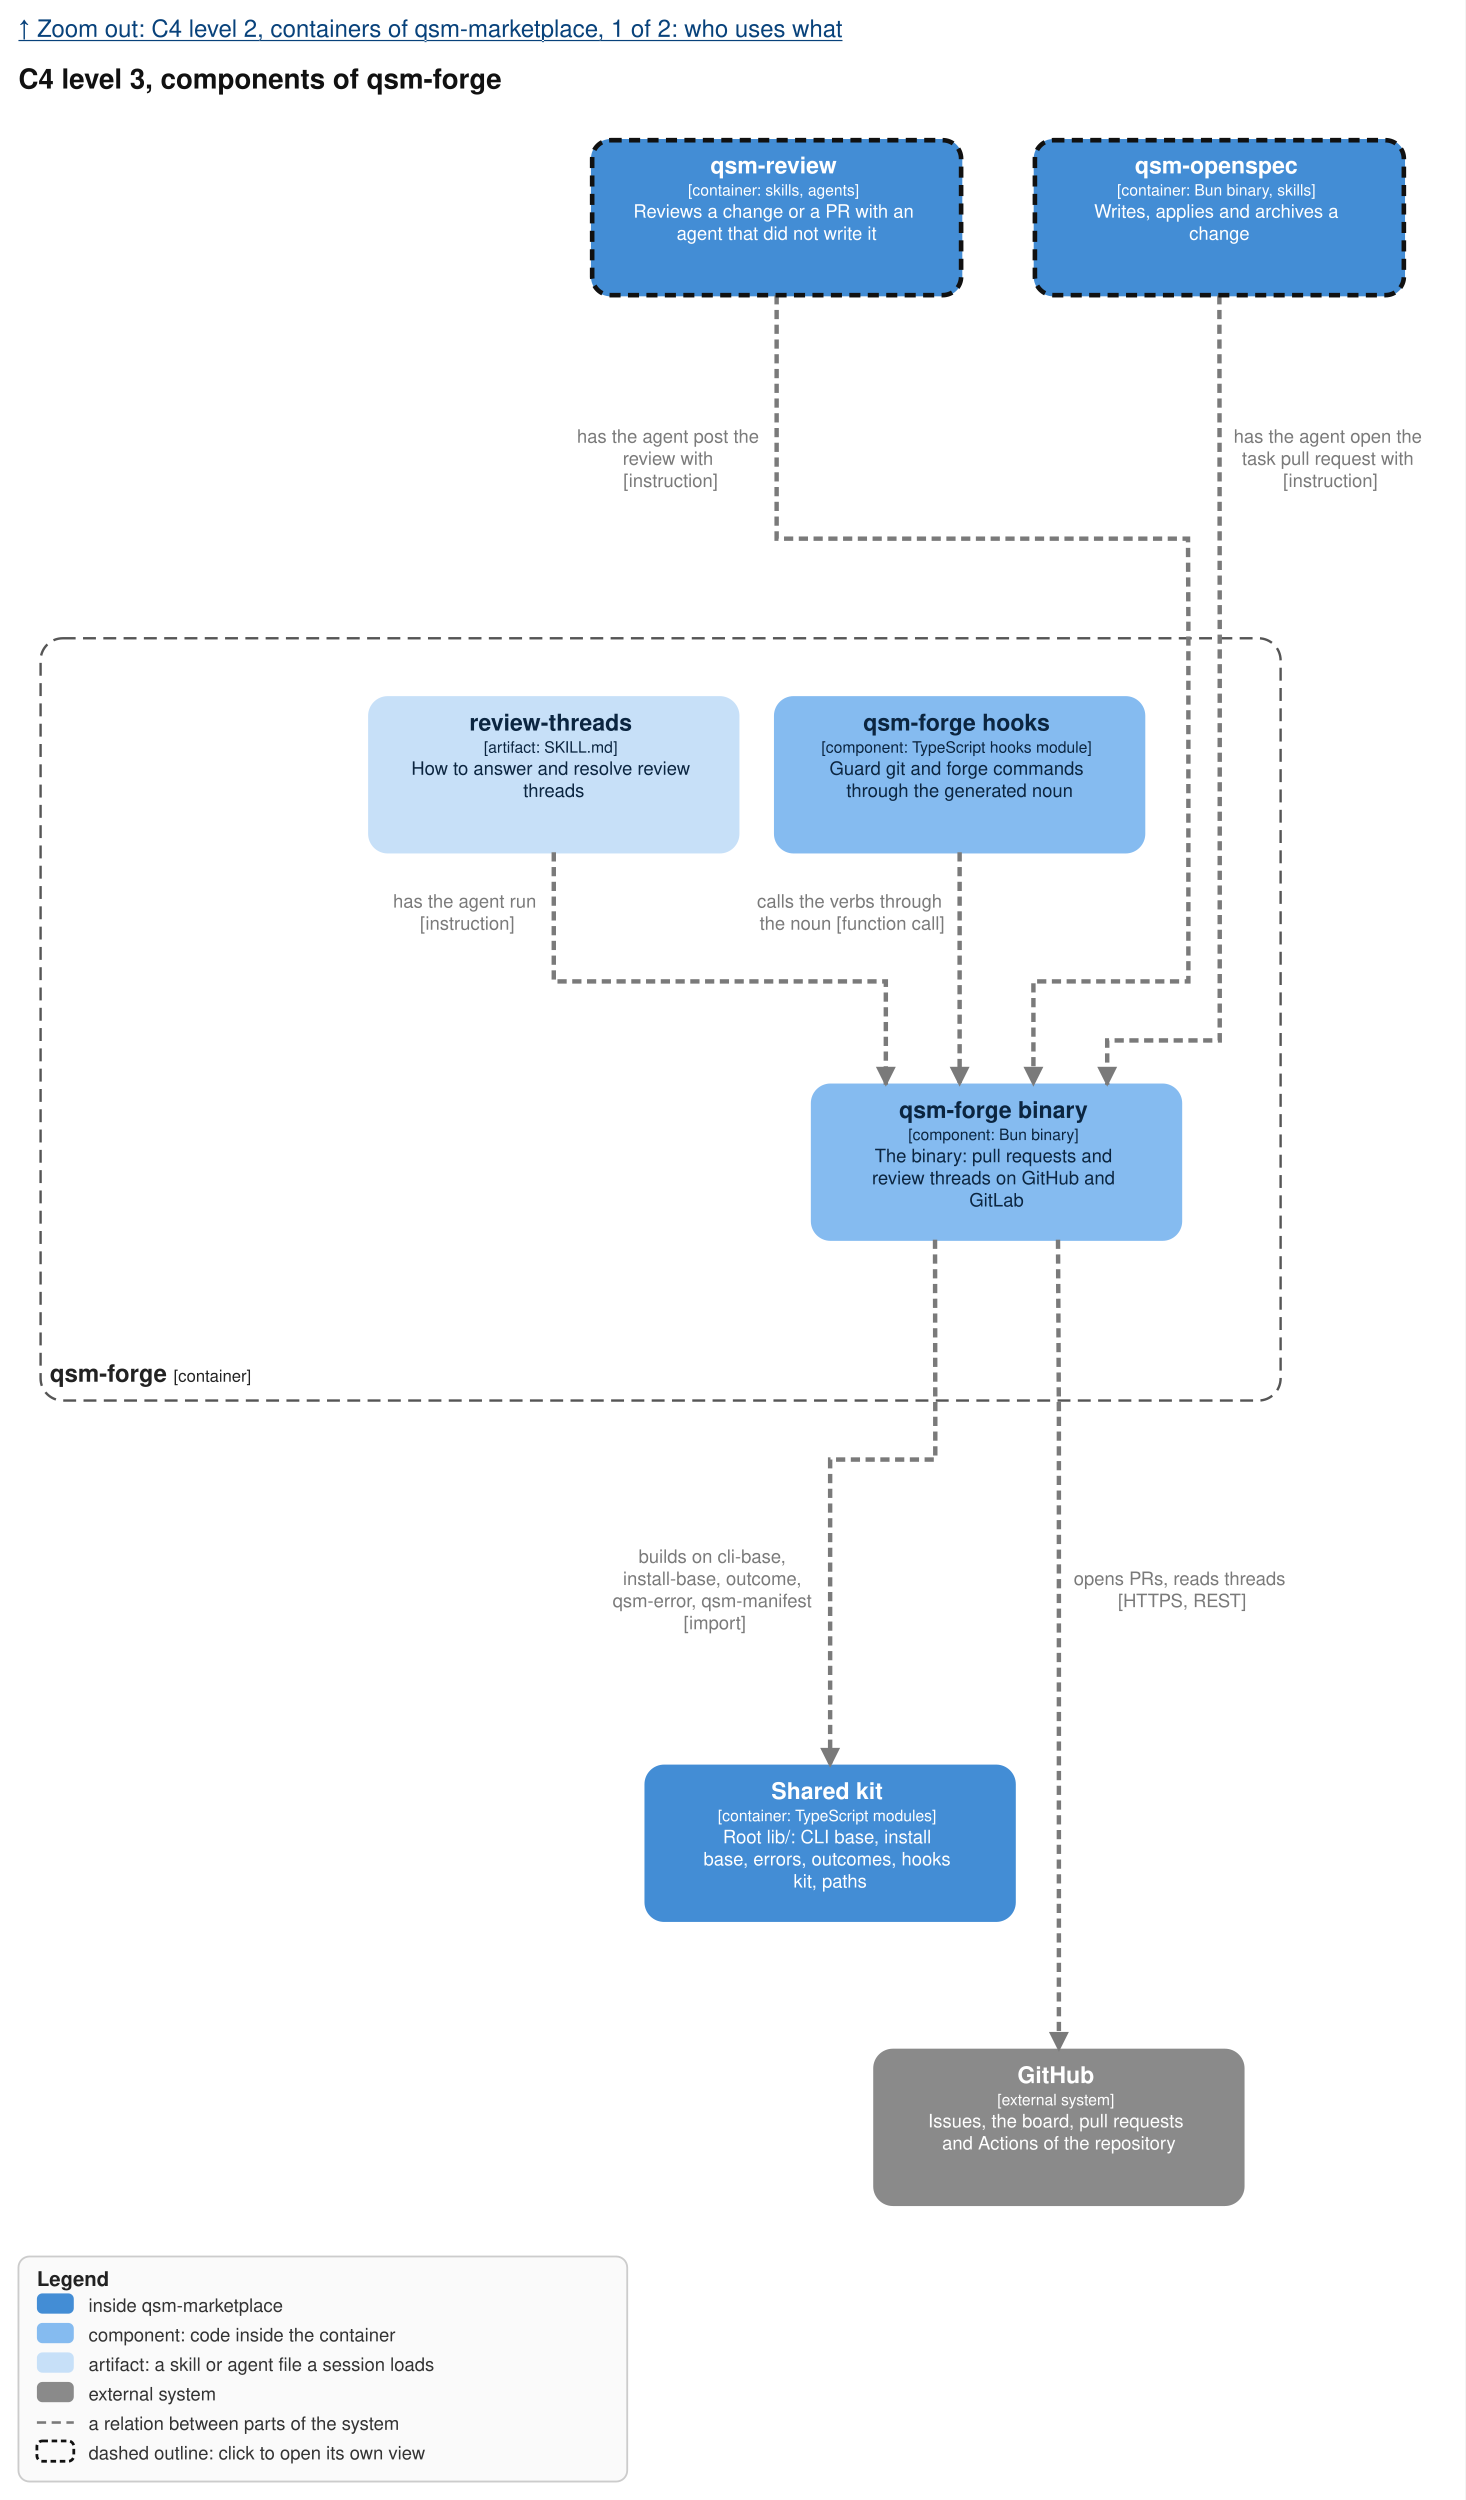
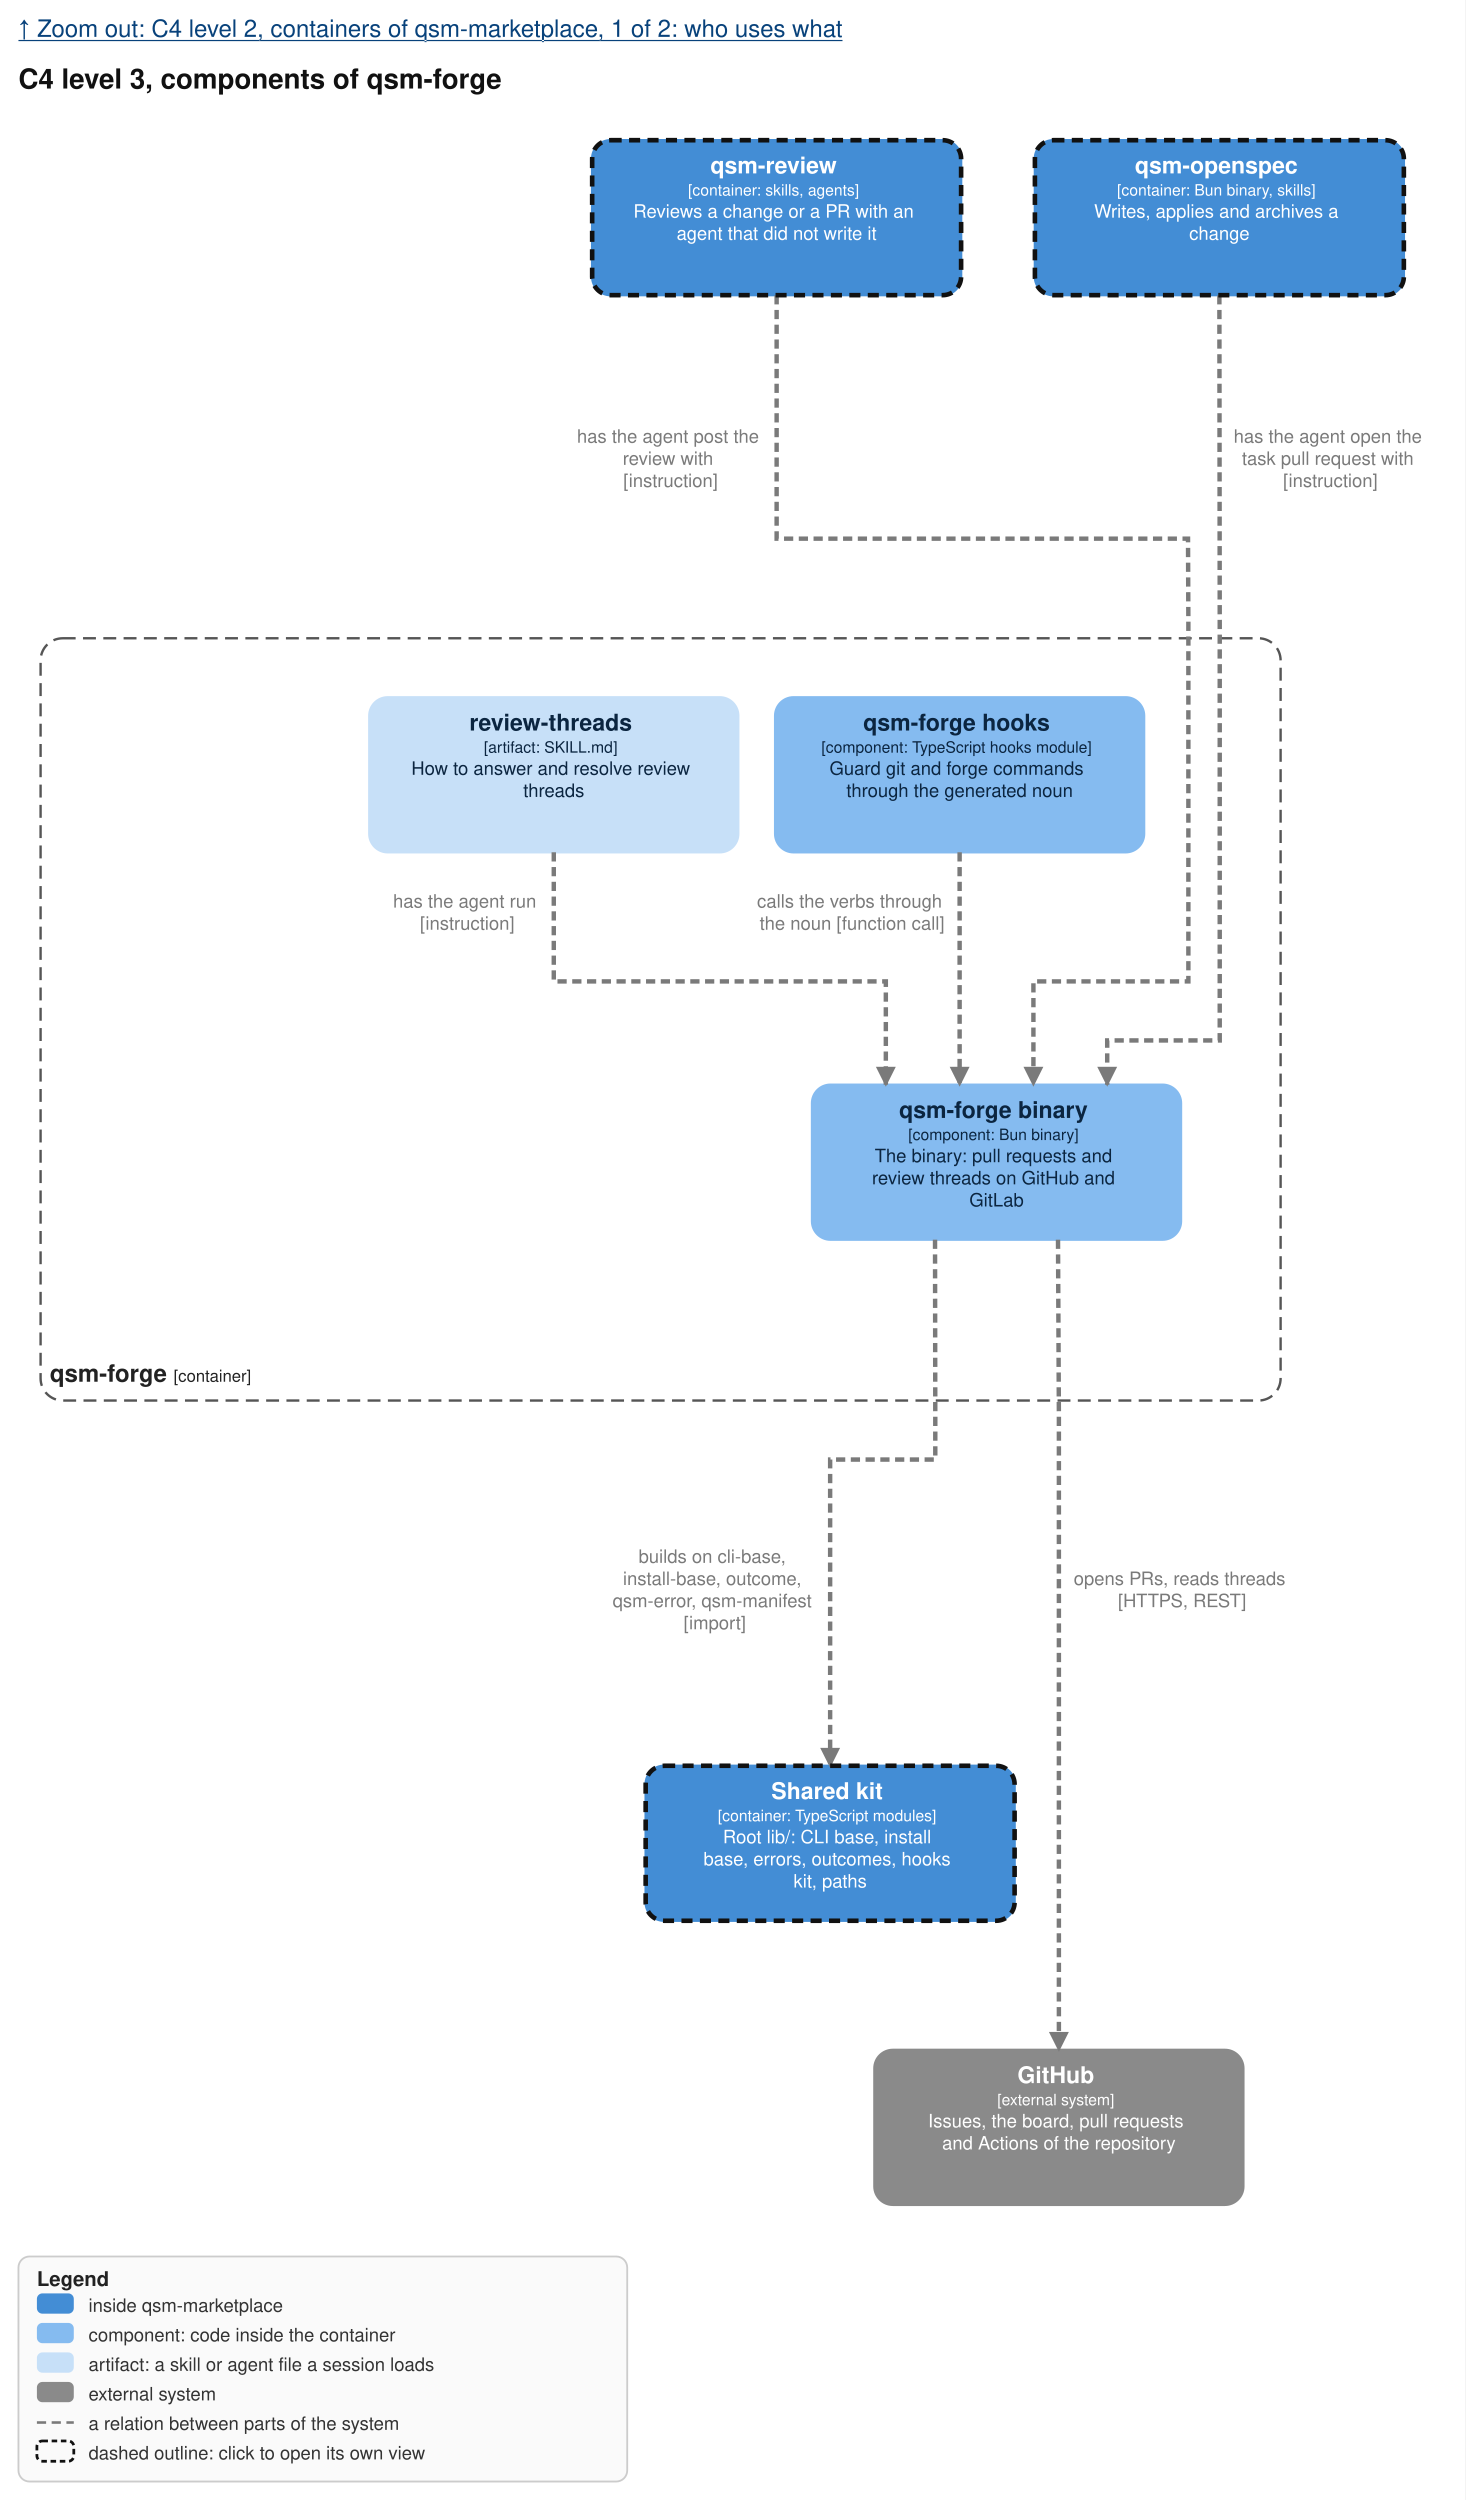
<svg xmlns="http://www.w3.org/2000/svg" content="&lt;mxfile host=&quot;qsm-c4&quot;&gt;&lt;diagram name=&quot;components-forge&quot; id=&quot;components-forge&quot;&gt;&lt;mxGraphModel grid=&quot;1&quot; gridSize=&quot;10&quot; page=&quot;0&quot;&gt;&lt;root&gt;&lt;mxCell id=&quot;0&quot;/&gt;&lt;mxCell id=&quot;1&quot; parent=&quot;0&quot;/&gt;&lt;object id=&quot;c2&quot; label=&quot;&amp;lt;b&amp;gt;%c4Name%&amp;lt;/b&amp;gt;&amp;lt;div&amp;gt;[%c4Application%]&amp;lt;/div&amp;gt;&quot; placeholders=&quot;1&quot; c4Type=&quot;ContainerScopeBoundary&quot; c4Name=&quot;qsm-forge&quot; c4Application=&quot;Container&quot; c4Id=&quot;mp.forge&quot;&gt;&lt;mxCell style=&quot;rounded=1;fontSize=11;whiteSpace=wrap;html=1;dashed=1;arcSize=4;fillColor=none;strokeColor=#555555;fontColor=#222222;align=left;verticalAlign=bottom;spacing=10;dashPattern=8 4;metaEdit=1;connectable=0;&quot; vertex=&quot;1&quot; parent=&quot;1&quot;&gt;&lt;mxGeometry x=&quot;12&quot; y=&quot;282&quot; width=&quot;672.192&quot; height=&quot;413.2&quot; as=&quot;geometry&quot;/&gt;&lt;/mxCell&gt;&lt;/object&gt;&lt;object id=&quot;c3&quot; label=&quot;&amp;lt;b&amp;gt;%c4Name%&amp;lt;/b&amp;gt;&amp;lt;div&amp;gt;[%c4Type%%c4TechnologySep%%c4Technology%]&amp;lt;/div&amp;gt;&amp;lt;div style=&amp;quot;font-size:11px&amp;quot;&amp;gt;%c4Description%&amp;lt;/div&amp;gt;&quot; placeholders=&quot;1&quot; c4Type=&quot;Component&quot; c4Name=&quot;qsm-forge binary&quot; c4Technology=&quot;Bun binary&quot; c4TechnologySep=&quot;: &quot; c4Description=&quot;The binary: pull requests and review threads on GitHub and GitLab&quot; c4Id=&quot;mp.forge.tool&quot; c4Tags=&quot;&quot; c4Path=&quot;plugins/qsm-forge/scripts&quot;&gt;&lt;mxCell style=&quot;rounded=1;whiteSpace=wrap;html=1;arcSize=10;fillColor=#85bbf0;strokeColor=#85bbf0;fontColor=#0b2540;metaEdit=1;resizable=1;&quot; vertex=&quot;1&quot; parent=&quot;1&quot;&gt;&lt;mxGeometry x=&quot;430.192&quot; y=&quot;524&quot; width=&quot;200&quot; height=&quot;84&quot; as=&quot;geometry&quot;/&gt;&lt;/mxCell&gt;&lt;/object&gt;&lt;object id=&quot;c4&quot; label=&quot;&amp;lt;b&amp;gt;%c4Name%&amp;lt;/b&amp;gt;&amp;lt;div&amp;gt;[%c4Type%%c4TechnologySep%%c4Technology%]&amp;lt;/div&amp;gt;&amp;lt;div style=&amp;quot;font-size:11px&amp;quot;&amp;gt;%c4Description%&amp;lt;/div&amp;gt;&quot; placeholders=&quot;1&quot; c4Type=&quot;Component&quot; c4Name=&quot;qsm-forge hooks&quot; c4Technology=&quot;TypeScript hooks module&quot; c4TechnologySep=&quot;: &quot; c4Description=&quot;Guard git and forge commands through the generated noun&quot; c4Id=&quot;mp.forge.hooks&quot; c4Tags=&quot;&quot; c4Path=&quot;plugins/qsm-forge/hooks&quot;&gt;&lt;mxCell style=&quot;rounded=1;whiteSpace=wrap;html=1;arcSize=10;fillColor=#85bbf0;strokeColor=#85bbf0;fontColor=#0b2540;metaEdit=1;resizable=1;&quot; vertex=&quot;1&quot; parent=&quot;1&quot;&gt;&lt;mxGeometry x=&quot;410.192&quot; y=&quot;314&quot; width=&quot;200&quot; height=&quot;84&quot; as=&quot;geometry&quot;/&gt;&lt;/mxCell&gt;&lt;/object&gt;&lt;object id=&quot;c5&quot; label=&quot;&amp;lt;b&amp;gt;%c4Name%&amp;lt;/b&amp;gt;&amp;lt;div&amp;gt;[%c4Type%%c4TechnologySep%%c4Technology%]&amp;lt;/div&amp;gt;&amp;lt;div style=&amp;quot;font-size:11px&amp;quot;&amp;gt;%c4Description%&amp;lt;/div&amp;gt;&quot; placeholders=&quot;1&quot; c4Type=&quot;Component&quot; c4Name=&quot;review-threads&quot; c4Technology=&quot;SKILL.md&quot; c4TechnologySep=&quot;: &quot; c4Description=&quot;How to answer and resolve review threads&quot; c4Id=&quot;mp.forge.threads&quot; c4Tags=&quot;artifact&quot; c4Path=&quot;plugins/qsm-forge/skills/review-threads&quot;&gt;&lt;mxCell style=&quot;rounded=1;whiteSpace=wrap;html=1;arcSize=10;fillColor=#c7e0f8;strokeColor=#c7e0f8;fontColor=#0b2540;metaEdit=1;resizable=1;&quot; vertex=&quot;1&quot; parent=&quot;1&quot;&gt;&lt;mxGeometry x=&quot;190.192&quot; y=&quot;314&quot; width=&quot;200&quot; height=&quot;84&quot; as=&quot;geometry&quot;/&gt;&lt;/mxCell&gt;&lt;/object&gt;&lt;object id=&quot;c6&quot; label=&quot;&amp;lt;b&amp;gt;%c4Name%&amp;lt;/b&amp;gt;&amp;lt;div&amp;gt;[%c4Type%%c4TechnologySep%%c4Technology%]&amp;lt;/div&amp;gt;&amp;lt;div style=&amp;quot;font-size:11px&amp;quot;&amp;gt;%c4Description%&amp;lt;/div&amp;gt;&quot; placeholders=&quot;1&quot; c4Type=&quot;Container&quot; c4Name=&quot;qsm-review&quot; c4Technology=&quot;skills, agents&quot; c4TechnologySep=&quot;: &quot; c4Description=&quot;Reviews a change or a PR with an agent that did not write it&quot; c4Id=&quot;mp.review&quot; c4Tags=&quot;&quot; c4Path=&quot;plugins/qsm-review&quot; c4Group=&quot;Features&quot;&gt;&lt;mxCell style=&quot;rounded=1;whiteSpace=wrap;html=1;arcSize=10;fillColor=#438dd5;strokeColor=#438dd5;fontColor=#ffffff;metaEdit=1;resizable=1;&quot; vertex=&quot;1&quot; parent=&quot;1&quot;&gt;&lt;mxGeometry x=&quot;311&quot; y=&quot;12&quot; width=&quot;200&quot; height=&quot;84&quot; as=&quot;geometry&quot;/&gt;&lt;/mxCell&gt;&lt;/object&gt;&lt;object id=&quot;c7&quot; label=&quot;&amp;lt;b&amp;gt;%c4Name%&amp;lt;/b&amp;gt;&amp;lt;div&amp;gt;[%c4Type%%c4TechnologySep%%c4Technology%]&amp;lt;/div&amp;gt;&amp;lt;div style=&amp;quot;font-size:11px&amp;quot;&amp;gt;%c4Description%&amp;lt;/div&amp;gt;&quot; placeholders=&quot;1&quot; c4Type=&quot;Container&quot; c4Name=&quot;qsm-openspec&quot; c4Technology=&quot;Bun binary, skills&quot; c4TechnologySep=&quot;: &quot; c4Description=&quot;Writes, applies and archives a change&quot; c4Id=&quot;mp.spec&quot; c4Tags=&quot;&quot; c4Path=&quot;plugins/qsm-openspec&quot; c4Group=&quot;Features&quot;&gt;&lt;mxCell style=&quot;rounded=1;whiteSpace=wrap;html=1;arcSize=10;fillColor=#438dd5;strokeColor=#438dd5;fontColor=#ffffff;metaEdit=1;resizable=1;&quot; vertex=&quot;1&quot; parent=&quot;1&quot;&gt;&lt;mxGeometry x=&quot;551&quot; y=&quot;12&quot; width=&quot;200&quot; height=&quot;84&quot; as=&quot;geometry&quot;/&gt;&lt;/mxCell&gt;&lt;/object&gt;&lt;object id=&quot;c8&quot; label=&quot;&amp;lt;b&amp;gt;%c4Name%&amp;lt;/b&amp;gt;&amp;lt;div&amp;gt;[%c4Type%%c4TechnologySep%%c4Technology%]&amp;lt;/div&amp;gt;&amp;lt;div style=&amp;quot;font-size:11px&amp;quot;&amp;gt;%c4Description%&amp;lt;/div&amp;gt;&quot; placeholders=&quot;1&quot; c4Type=&quot;Container&quot; c4Name=&quot;Shared kit&quot; c4Technology=&quot;TypeScript modules&quot; c4TechnologySep=&quot;: &quot; c4Description=&quot;Root lib/: CLI base, install base, errors, outcomes, hooks kit, paths&quot; c4Id=&quot;mp.lib&quot; c4Tags=&quot;shared&quot; c4Path=&quot;lib&quot; c4Group=&quot;Core&quot;&gt;&lt;mxCell style=&quot;rounded=1;whiteSpace=wrap;html=1;arcSize=10;fillColor=#438dd5;strokeColor=#438dd5;fontColor=#ffffff;metaEdit=1;resizable=1;&quot; vertex=&quot;1&quot; parent=&quot;1&quot;&gt;&lt;mxGeometry x=&quot;340&quot; y=&quot;893.2&quot; width=&quot;200&quot; height=&quot;84&quot; as=&quot;geometry&quot;/&gt;&lt;/mxCell&gt;&lt;/object&gt;&lt;object id=&quot;c9&quot; label=&quot;&amp;lt;b&amp;gt;%c4Name%&amp;lt;/b&amp;gt;&amp;lt;div&amp;gt;[%c4Type%%c4TechnologySep%%c4Technology%]&amp;lt;/div&amp;gt;&amp;lt;div style=&amp;quot;font-size:11px&amp;quot;&amp;gt;%c4Description%&amp;lt;/div&amp;gt;&quot; placeholders=&quot;1&quot; c4Type=&quot;Software System&quot; c4Name=&quot;GitHub&quot; c4Technology=&quot;&quot; c4TechnologySep=&quot;&quot; c4Description=&quot;Issues, the board, pull requests and Actions of the repository&quot; c4Id=&quot;github&quot; c4Tags=&quot;external&quot;&gt;&lt;mxCell style=&quot;rounded=1;whiteSpace=wrap;html=1;arcSize=10;fillColor=#8a8a8a;strokeColor=#8a8a8a;fontColor=#ffffff;metaEdit=1;resizable=1;&quot; vertex=&quot;1&quot; parent=&quot;1&quot;&gt;&lt;mxGeometry x=&quot;464&quot; y=&quot;1047.2&quot; width=&quot;200&quot; height=&quot;84&quot; as=&quot;geometry&quot;/&gt;&lt;/mxCell&gt;&lt;/object&gt;&lt;object id=&quot;c10&quot; label=&quot;%c4Description%&quot; placeholders=&quot;1&quot; c4Type=&quot;Relationship&quot; c4Description=&quot;has the agent post the review with [instruction]&quot;&gt;&lt;mxCell style=&quot;edgeStyle=orthogonalEdgeStyle;rounded=1;endArrow=blockThin;endFill=1;html=1;fontSize=10;strokeColor=#7a7a7a;fontColor=#7a7a7a;strokeWidth=2.4;dashed=1;metaEdit=1;&quot; edge=&quot;1&quot; parent=&quot;1&quot; source=&quot;c6&quot; target=&quot;c3&quot;&gt;&lt;mxGeometry relative=&quot;1&quot; as=&quot;geometry&quot;&gt;&lt;Array as=&quot;points&quot;&gt;&lt;mxPoint x=&quot;411&quot; y=&quot;228&quot;/&gt;&lt;mxPoint x=&quot;634&quot; y=&quot;228&quot;/&gt;&lt;mxPoint x=&quot;634.192&quot; y=&quot;274&quot;/&gt;&lt;mxPoint x=&quot;634.192&quot; y=&quot;468&quot;/&gt;&lt;mxPoint x=&quot;550.192&quot; y=&quot;468&quot;/&gt;&lt;/Array&gt;&lt;/mxGeometry&gt;&lt;/mxCell&gt;&lt;/object&gt;&lt;object id=&quot;c11&quot; label=&quot;%c4Description%&quot; placeholders=&quot;1&quot; c4Type=&quot;Relationship&quot; c4Description=&quot;has the agent open the task pull request with [instruction]&quot;&gt;&lt;mxCell style=&quot;edgeStyle=orthogonalEdgeStyle;rounded=1;endArrow=blockThin;endFill=1;html=1;fontSize=10;strokeColor=#7a7a7a;fontColor=#7a7a7a;strokeWidth=2.4;dashed=1;metaEdit=1;&quot; edge=&quot;1&quot; parent=&quot;1&quot; source=&quot;c7&quot; target=&quot;c3&quot;&gt;&lt;mxGeometry relative=&quot;1&quot; as=&quot;geometry&quot;&gt;&lt;Array as=&quot;points&quot;&gt;&lt;mxPoint x=&quot;651.192&quot; y=&quot;274&quot;/&gt;&lt;mxPoint x=&quot;651.192&quot; y=&quot;500&quot;/&gt;&lt;mxPoint x=&quot;590.192&quot; y=&quot;500&quot;/&gt;&lt;/Array&gt;&lt;/mxGeometry&gt;&lt;/mxCell&gt;&lt;/object&gt;&lt;object id=&quot;c12&quot; label=&quot;%c4Description%&quot; placeholders=&quot;1&quot; c4Type=&quot;Relationship&quot; c4Description=&quot;builds on cli-base, install-base, outcome, qsm-error, qsm-manifest [import]&quot;&gt;&lt;mxCell style=&quot;edgeStyle=orthogonalEdgeStyle;rounded=1;endArrow=blockThin;endFill=1;html=1;fontSize=10;strokeColor=#7a7a7a;fontColor=#7a7a7a;strokeWidth=2.4;dashed=1;metaEdit=1;&quot; edge=&quot;1&quot; parent=&quot;1&quot; source=&quot;c3&quot; target=&quot;c8&quot;&gt;&lt;mxGeometry relative=&quot;1&quot; as=&quot;geometry&quot;&gt;&lt;Array as=&quot;points&quot;&gt;&lt;mxPoint x=&quot;497&quot; y=&quot;703.2&quot;/&gt;&lt;mxPoint x=&quot;497&quot; y=&quot;727.2&quot;/&gt;&lt;mxPoint x=&quot;440&quot; y=&quot;727.2&quot;/&gt;&lt;/Array&gt;&lt;/mxGeometry&gt;&lt;/mxCell&gt;&lt;/object&gt;&lt;object id=&quot;c13&quot; label=&quot;%c4Description%&quot; placeholders=&quot;1&quot; c4Type=&quot;Relationship&quot; c4Description=&quot;calls the verbs through the noun [function call]&quot;&gt;&lt;mxCell style=&quot;edgeStyle=orthogonalEdgeStyle;rounded=1;endArrow=blockThin;endFill=1;html=1;fontSize=10;strokeColor=#7a7a7a;fontColor=#7a7a7a;strokeWidth=2.4;dashed=1;metaEdit=1;&quot; edge=&quot;1&quot; parent=&quot;1&quot; source=&quot;c4&quot; target=&quot;c3&quot;&gt;&lt;mxGeometry relative=&quot;1&quot; as=&quot;geometry&quot;&gt;&lt;Array as=&quot;points&quot;&gt;&lt;/Array&gt;&lt;/mxGeometry&gt;&lt;/mxCell&gt;&lt;/object&gt;&lt;object id=&quot;c14&quot; label=&quot;%c4Description%&quot; placeholders=&quot;1&quot; c4Type=&quot;Relationship&quot; c4Description=&quot;has the agent run [instruction]&quot;&gt;&lt;mxCell style=&quot;edgeStyle=orthogonalEdgeStyle;rounded=1;endArrow=blockThin;endFill=1;html=1;fontSize=10;strokeColor=#7a7a7a;fontColor=#7a7a7a;strokeWidth=2.4;dashed=1;metaEdit=1;&quot; edge=&quot;1&quot; parent=&quot;1&quot; source=&quot;c5&quot; target=&quot;c3&quot;&gt;&lt;mxGeometry relative=&quot;1&quot; as=&quot;geometry&quot;&gt;&lt;Array as=&quot;points&quot;&gt;&lt;mxPoint x=&quot;290.192&quot; y=&quot;468&quot;/&gt;&lt;mxPoint x=&quot;470.192&quot; y=&quot;468&quot;/&gt;&lt;/Array&gt;&lt;/mxGeometry&gt;&lt;/mxCell&gt;&lt;/object&gt;&lt;object id=&quot;c15&quot; label=&quot;%c4Description%&quot; placeholders=&quot;1&quot; c4Type=&quot;Relationship&quot; c4Description=&quot;opens PRs, reads threads [HTTPS, REST]&quot;&gt;&lt;mxCell style=&quot;edgeStyle=orthogonalEdgeStyle;rounded=1;endArrow=blockThin;endFill=1;html=1;fontSize=10;strokeColor=#7a7a7a;fontColor=#7a7a7a;strokeWidth=2.4;dashed=1;metaEdit=1;&quot; edge=&quot;1&quot; parent=&quot;1&quot; source=&quot;c3&quot; target=&quot;c9&quot;&gt;&lt;mxGeometry relative=&quot;1&quot; as=&quot;geometry&quot;&gt;&lt;Array as=&quot;points&quot;&gt;&lt;mxPoint x=&quot;564&quot; y=&quot;703.2&quot;/&gt;&lt;/Array&gt;&lt;/mxGeometry&gt;&lt;/mxCell&gt;&lt;/object&gt;&lt;/root&gt;&lt;/mxGraphModel&gt;&lt;/diagram&gt;&lt;/mxfile&gt;" width="794.3" height="1355.2" viewBox="-10 -64 794.3 1355.2" font-family="Helvetica, Arial, sans-serif">
  <defs>
    <marker id="a08427b" viewBox="0 0 10 10" refX="9" refY="5" markerWidth="4.5" markerHeight="4.5" orient="auto">
      <path d="M0,0L10,5L0,10z" fill="#08427b" />
    </marker>
    <marker id="a6b4fbb" viewBox="0 0 10 10" refX="9" refY="5" markerWidth="4.5" markerHeight="4.5" orient="auto">
      <path d="M0,0L10,5L0,10z" fill="#6b4fbb" />
    </marker>
    <marker id="ac2410c" viewBox="0 0 10 10" refX="9" refY="5" markerWidth="4.5" markerHeight="4.5" orient="auto">
      <path d="M0,0L10,5L0,10z" fill="#c2410c" />
    </marker>
    <marker id="a15803d" viewBox="0 0 10 10" refX="9" refY="5" markerWidth="4.5" markerHeight="4.5" orient="auto">
      <path d="M0,0L10,5L0,10z" fill="#15803d" />
    </marker>
    <marker id="a0f766e" viewBox="0 0 10 10" refX="9" refY="5" markerWidth="4.5" markerHeight="4.5" orient="auto">
      <path d="M0,0L10,5L0,10z" fill="#0f766e" />
    </marker>
    <marker id="ab91c1c" viewBox="0 0 10 10" refX="9" refY="5" markerWidth="4.5" markerHeight="4.5" orient="auto">
      <path d="M0,0L10,5L0,10z" fill="#b91c1c" />
    </marker>
    <marker id="a7a7a7a" viewBox="0 0 10 10" refX="9" refY="5" markerWidth="4.5" markerHeight="4.5" orient="auto">
      <path d="M0,0L10,5L0,10z" fill="#7a7a7a" />
    </marker>
  </defs>
  <rect x="-10" y="-64" width="794.3" height="1355.2" fill="#ffffff" />
  <text x="0" y="-16" font-size="15" font-weight="bold" fill="#111111">C4 level 3, components of qsm-forge</text>
  <rect x="12" y="282" width="672.192" height="413.2" rx="12" fill="none" stroke="#555555" stroke-width="1.3" stroke-dasharray="7 4" />
  <rect x="430.192" y="524" width="200" height="84" rx="10" fill="#85bbf0" stroke="#85bbf0" stroke-width="1.3" />
  <text x="530.192" y="542" text-anchor="middle" fill="#0b2540">
    <tspan font-size="12.5" font-weight="bold">qsm-forge binary</tspan>
    <tspan x="530.192" dy="12" font-size="8.5">[component: Bun binary]</tspan>
    <tspan x="530.192" dy="12" font-size="10">The binary: pull requests and</tspan>
    <tspan x="530.192" dy="12" font-size="10">review threads on GitHub and</tspan>
    <tspan x="530.192" dy="12" font-size="10">GitLab</tspan>
  </text>
  <rect x="410.192" y="314" width="200" height="84" rx="10" fill="#85bbf0" stroke="#85bbf0" stroke-width="1.3" />
  <text x="510.192" y="332" text-anchor="middle" fill="#0b2540">
    <tspan font-size="12.5" font-weight="bold">qsm-forge hooks</tspan>
    <tspan x="510.192" dy="12" font-size="8.5">[component: TypeScript hooks module]</tspan>
    <tspan x="510.192" dy="12" font-size="10">Guard git and forge commands</tspan>
    <tspan x="510.192" dy="12" font-size="10">through the generated noun</tspan>
  </text>
  <rect x="190.192" y="314" width="200" height="84" rx="10" fill="#c7e0f8" stroke="#c7e0f8" stroke-width="1.3" />
  <text x="290.192" y="332" text-anchor="middle" fill="#0b2540">
    <tspan font-size="12.5" font-weight="bold">review-threads</tspan>
    <tspan x="290.192" dy="12" font-size="8.5">[artifact: SKILL.md]</tspan>
    <tspan x="290.192" dy="12" font-size="10">How to answer and resolve review</tspan>
    <tspan x="290.192" dy="12" font-size="10">threads</tspan>
  </text>
  <rect x="311" y="12" width="200" height="84" rx="10" fill="#438dd5" stroke="#438dd5" stroke-width="1.3" />
  <text x="411" y="30" text-anchor="middle" fill="#ffffff">
    <tspan font-size="12.5" font-weight="bold">qsm-review</tspan>
    <tspan x="411" dy="12" font-size="8.5">[container: skills, agents]</tspan>
    <tspan x="411" dy="12" font-size="10">Reviews a change or a PR with an</tspan>
    <tspan x="411" dy="12" font-size="10">agent that did not write it</tspan>
  </text>
  <rect x="551" y="12" width="200" height="84" rx="10" fill="#438dd5" stroke="#438dd5" stroke-width="1.3" />
  <text x="651" y="30" text-anchor="middle" fill="#ffffff">
    <tspan font-size="12.5" font-weight="bold">qsm-openspec</tspan>
    <tspan x="651" dy="12" font-size="8.5">[container: Bun binary, skills]</tspan>
    <tspan x="651" dy="12" font-size="10">Writes, applies and archives a</tspan>
    <tspan x="651" dy="12" font-size="10">change</tspan>
  </text>
  <rect x="340" y="893.2" width="200" height="84" rx="10" fill="#438dd5" stroke="#438dd5" stroke-width="1.3" />
  <text x="440" y="911.2" text-anchor="middle" fill="#ffffff">
    <tspan font-size="12.5" font-weight="bold">Shared kit</tspan>
    <tspan x="440" dy="12" font-size="8.5">[container: TypeScript modules]</tspan>
    <tspan x="440" dy="12" font-size="10">Root lib/: CLI base, install</tspan>
    <tspan x="440" dy="12" font-size="10">base, errors, outcomes, hooks</tspan>
    <tspan x="440" dy="12" font-size="10">kit, paths</tspan>
  </text>
  <rect x="464" y="1047.2" width="200" height="84" rx="10" fill="#8a8a8a" stroke="#8a8a8a" stroke-width="1.3" />
  <text x="564" y="1065.2" text-anchor="middle" fill="#ffffff">
    <tspan font-size="12.5" font-weight="bold">GitHub</tspan>
    <tspan x="564" dy="12" font-size="8.5">[external system]</tspan>
    <tspan x="564" dy="12" font-size="10">Issues, the board, pull requests</tspan>
    <tspan x="564" dy="12" font-size="10">and Actions of the repository</tspan>
  </text>
  <polyline points="411,96 411,228 634,228 634.192,274 634.192,468 550.192,468 550.192,524" fill="none" stroke="#7a7a7a" stroke-width="2.4" stroke-dasharray="5 3" marker-end="url(#a7a7a7a)" />
  <polyline points="651,96 651.192,274 651.192,500 590.192,500 590.192,524" fill="none" stroke="#7a7a7a" stroke-width="2.4" stroke-dasharray="5 3" marker-end="url(#a7a7a7a)" />
  <polyline points="496.859,608 497,703.2 497,727.2 440,727.2 440,893.2" fill="none" stroke="#7a7a7a" stroke-width="2.4" stroke-dasharray="5 3" marker-end="url(#a7a7a7a)" />
  <polyline points="510.192,398 510.192,524" fill="none" stroke="#7a7a7a" stroke-width="2.4" stroke-dasharray="5 3" marker-end="url(#a7a7a7a)" />
  <polyline points="290.192,398 290.192,468 470.192,468 470.192,524" fill="none" stroke="#7a7a7a" stroke-width="2.4" stroke-dasharray="5 3" marker-end="url(#a7a7a7a)" />
  <polyline points="563.525,608 564,703.2 564,1047.2" fill="none" stroke="#7a7a7a" stroke-width="2.4" stroke-dasharray="5 3" marker-end="url(#a7a7a7a)" />
  <rect x="17" y="672" width="109.192" height="18.2" fill="#ffffff" />
  <text x="71.596" y="685" font-size="13" font-weight="bold" fill="#222222" text-anchor="middle">qsm-forge <tspan font-size="9" font-weight="normal">[container]</tspan>
  </text>
  <rect x="304" y="166" width="98.96" height="38" rx="2" fill="#ffffff" />
  <text x="353.48" y="176" font-size="10" fill="#7a7a7a" text-anchor="middle">
    <tspan x="353.48" dy="0">has the agent post the</tspan>
    <tspan x="353.48" dy="12">review with</tspan>
    <tspan x="353.48" dy="12">[instruction]</tspan>
  </text>
  <rect x="660" y="166" width="102.3" height="38" rx="2" fill="#ffffff" />
  <text x="711.15" y="176" font-size="10" fill="#7a7a7a" text-anchor="middle">
    <tspan x="711.15" dy="0">has the agent open the</tspan>
    <tspan x="711.15" dy="12">task pull request with</tspan>
    <tspan x="711.15" dy="12">[instruction]</tspan>
  </text>
  <rect x="323" y="773.2" width="108.9" height="50" rx="2" fill="#ffffff" />
  <text x="377.45" y="783.2" font-size="10" fill="#7a7a7a" text-anchor="middle">
    <tspan x="377.45" dy="0">builds on cli-base,</tspan>
    <tspan x="377.45" dy="12">install-base, outcome,</tspan>
    <tspan x="377.45" dy="12">qsm-error, qsm-manifest</tspan>
    <tspan x="377.45" dy="12">[import]</tspan>
  </text>
  <rect x="401.592" y="418" width="100.6" height="26" rx="2" fill="#ffffff" />
  <text x="451.892" y="428" font-size="10" fill="#7a7a7a" text-anchor="middle">
    <tspan x="451.892" dy="0">calls the verbs through</tspan>
    <tspan x="451.892" dy="12">the noun [function call]</tspan>
  </text>
  <rect x="204.362" y="418" width="77.83" height="26" rx="2" fill="#ffffff" />
  <text x="243.277" y="428" font-size="10" fill="#7a7a7a" text-anchor="middle">
    <tspan x="243.277" dy="0">has the agent run</tspan>
    <tspan x="243.277" dy="12">[instruction]</tspan>
  </text>
  <rect x="573" y="785.2" width="115.61" height="26" rx="2" fill="#ffffff" />
  <text x="630.805" y="795.2" font-size="10" fill="#7a7a7a" text-anchor="middle">
    <tspan x="630.805" dy="0">opens PRs, reads threads</tspan>
    <tspan x="630.805" dy="12">[HTTPS, REST]</tspan>
  </text>
  <rect x="0" y="1159.2" width="330" height="122" rx="6" fill="#fafafa" stroke="#cccccc" />
  <text x="10" y="1175.2" font-size="11" font-weight="bold" fill="#222222">Legend</text>
  <rect x="10" y="1179.2" width="20" height="11" rx="3" fill="#438dd5" />
  <text x="38" y="1189.2" font-size="10" fill="#333333">inside qsm-marketplace</text>
  <rect x="10" y="1195.2" width="20" height="11" rx="3" fill="#85bbf0" />
  <text x="38" y="1205.2" font-size="10" fill="#333333">component: code inside the container</text>
  <rect x="10" y="1211.2" width="20" height="11" rx="3" fill="#c7e0f8" />
  <text x="38" y="1221.2" font-size="10" fill="#333333">artifact: a skill or agent file a session loads</text>
  <rect x="10" y="1227.2" width="20" height="11" rx="3" fill="#8a8a8a" />
  <text x="38" y="1237.2" font-size="10" fill="#333333">external system</text>
  <line x1="10" y1="1249.2" x2="30" y2="1249.2" stroke="#7a7a7a" stroke-width="1.4" stroke-dasharray="5 3" />
  <text x="38" y="1253.2" font-size="10" fill="#333333">a relation between parts of the system</text>
  <rect x="10" y="1259.2" width="20" height="11" rx="3" fill="none" stroke="#111111" stroke-width="1.5" stroke-dasharray="3 2" />
  <text x="38" y="1269.2" font-size="10" fill="#333333">dashed outline: click to open its own view</text>
  <g class="zoom-links">
    <a href="marketplace.components-review.drawio.svg">
      <rect x="311" y="12" width="200" height="84" rx="10" fill="#ffffff" fill-opacity="0" stroke="#111111" stroke-width="2.5" stroke-dasharray="6 4" style="cursor: pointer" />
    </a>
    <a href="marketplace.components-spec.drawio.svg">
      <rect x="551" y="12" width="200" height="84" rx="10" fill="#ffffff" fill-opacity="0" stroke="#111111" stroke-width="2.5" stroke-dasharray="6 4" style="cursor: pointer" />
    </a>
+     <a href="marketplace.components-lib.drawio.svg">
+       <rect x="340" y="893.2" width="200" height="84" rx="10" fill="#ffffff" fill-opacity="0" stroke="#111111" stroke-width="2.5" stroke-dasharray="6 4" style="cursor: pointer" />
+     </a>
    <a href="marketplace.containers-uses.drawio.svg">
      <text x="0" y="-44" font-size="13" fill="#08427b" text-decoration="underline">↑ Zoom out: C4 level 2, containers of qsm-marketplace, 1 of 2: who uses what</text>
    </a>
  </g>
</svg>
